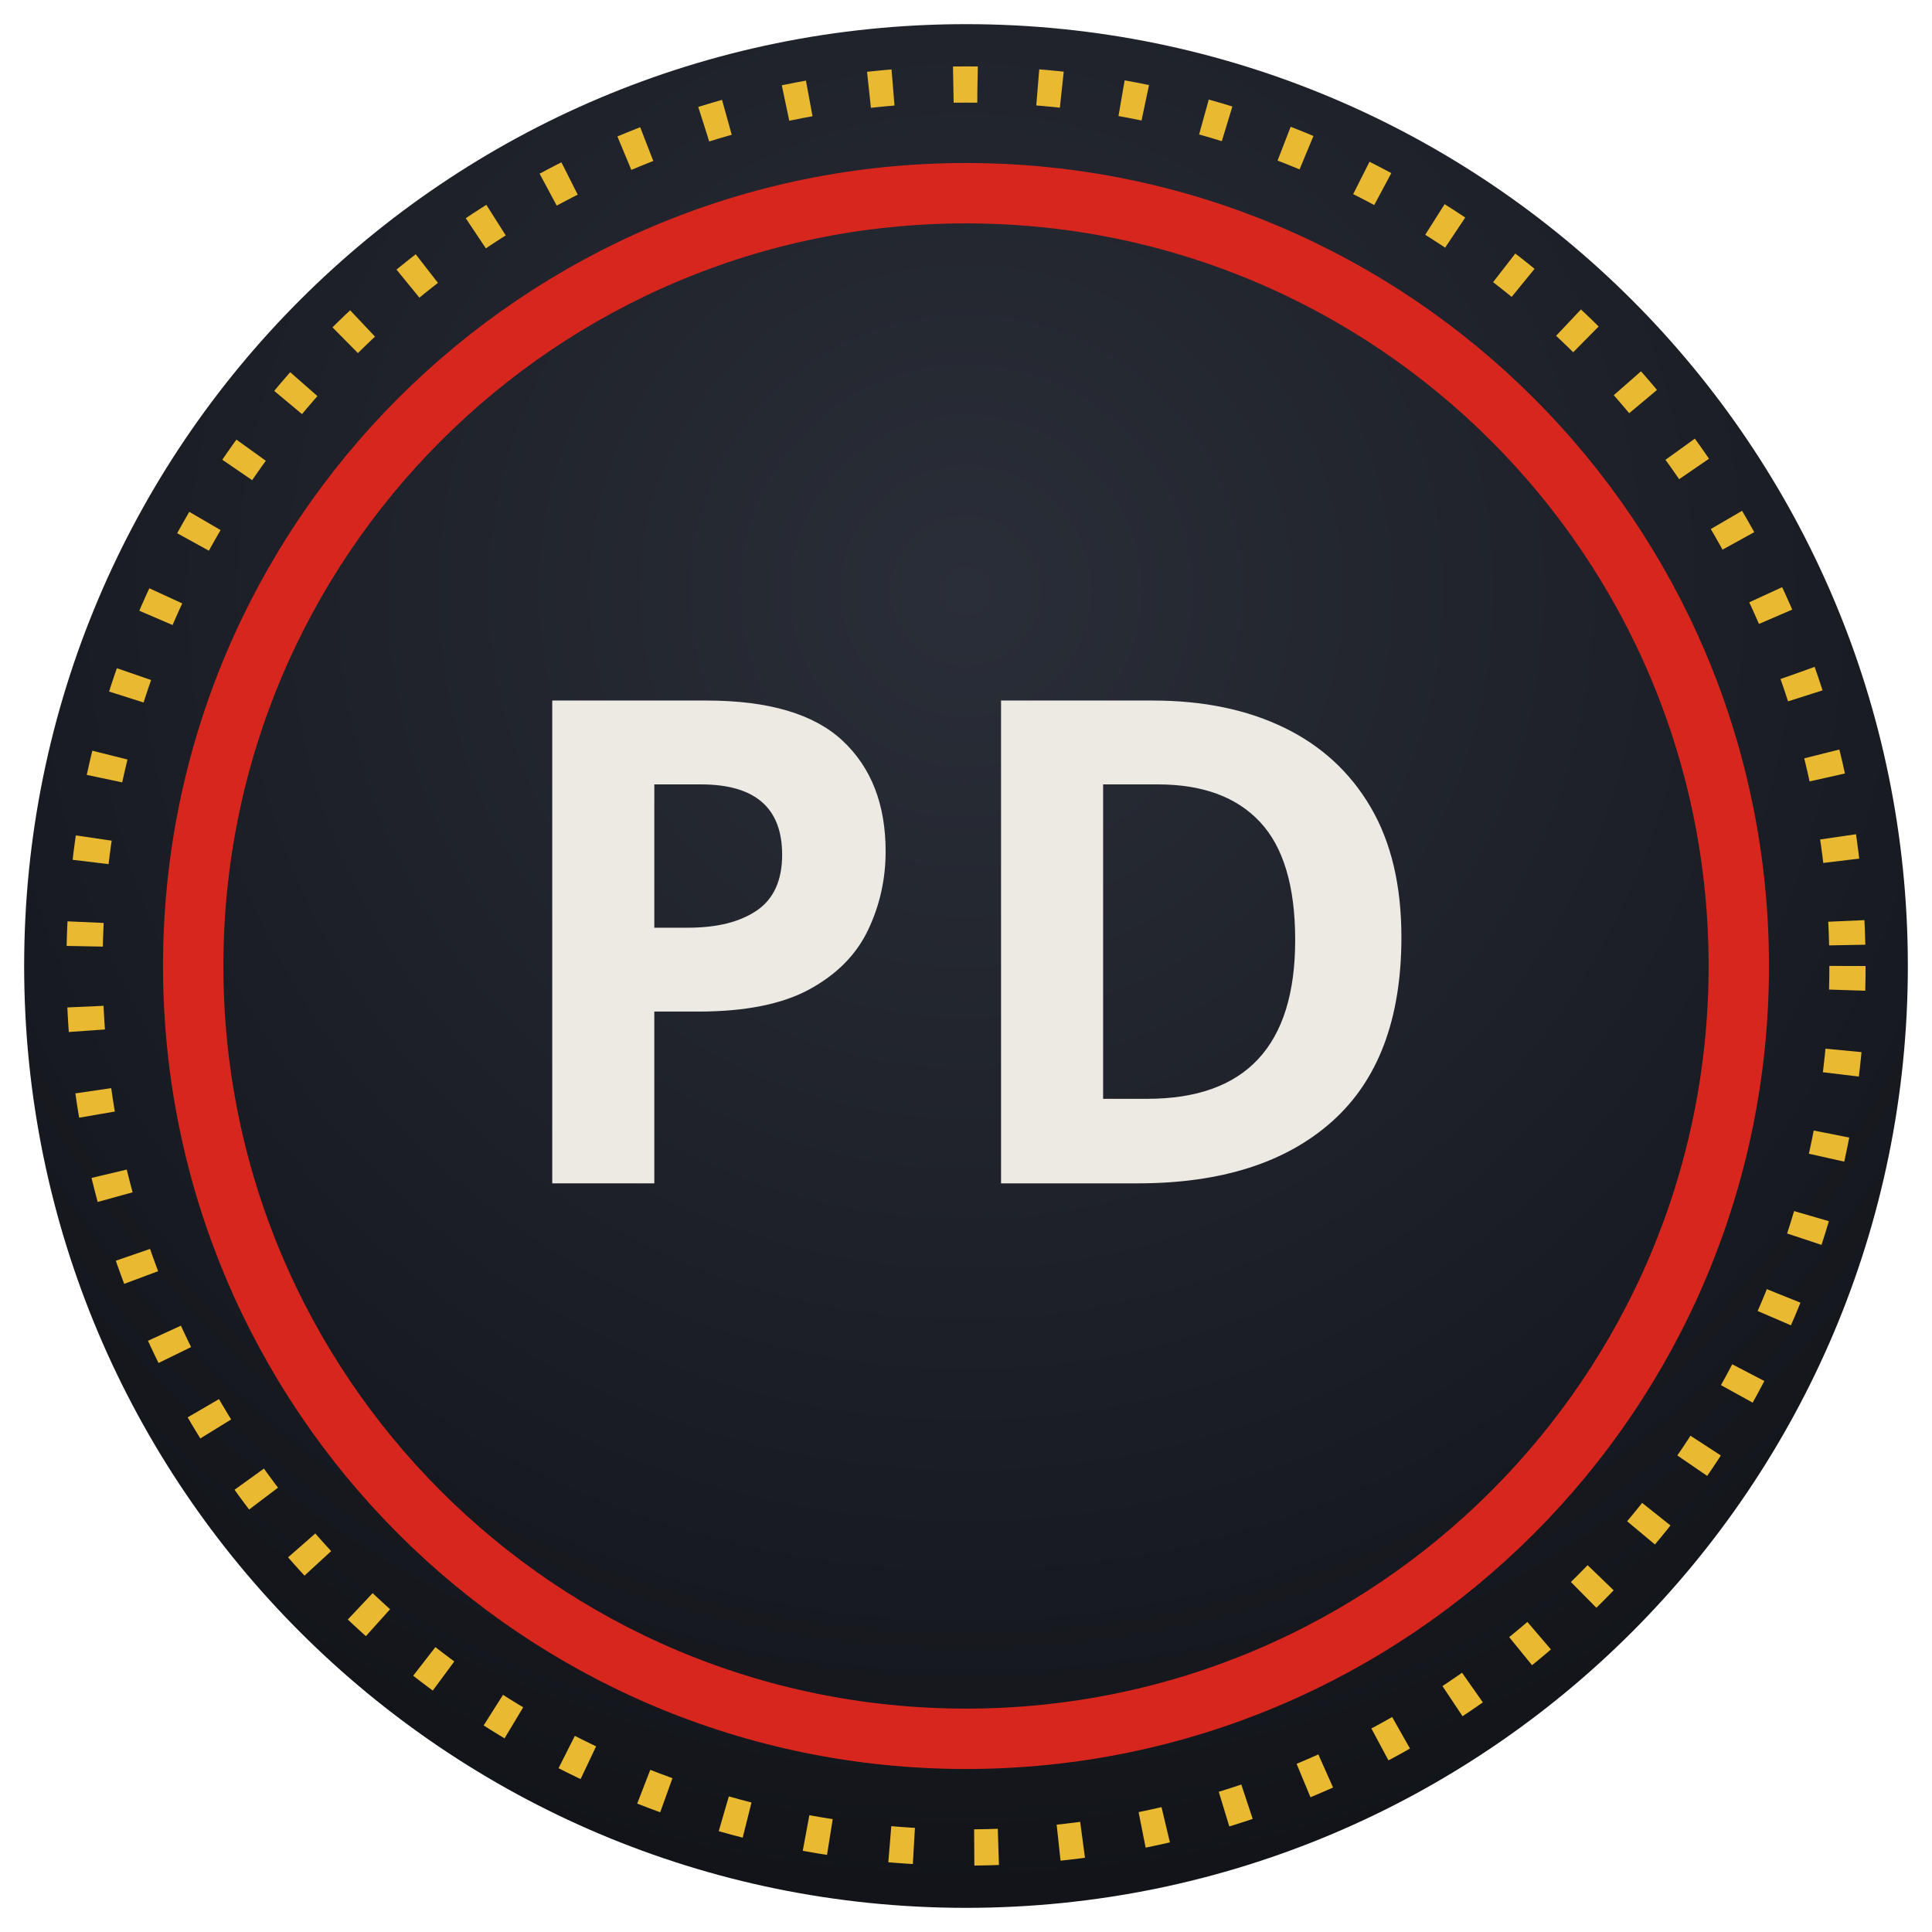
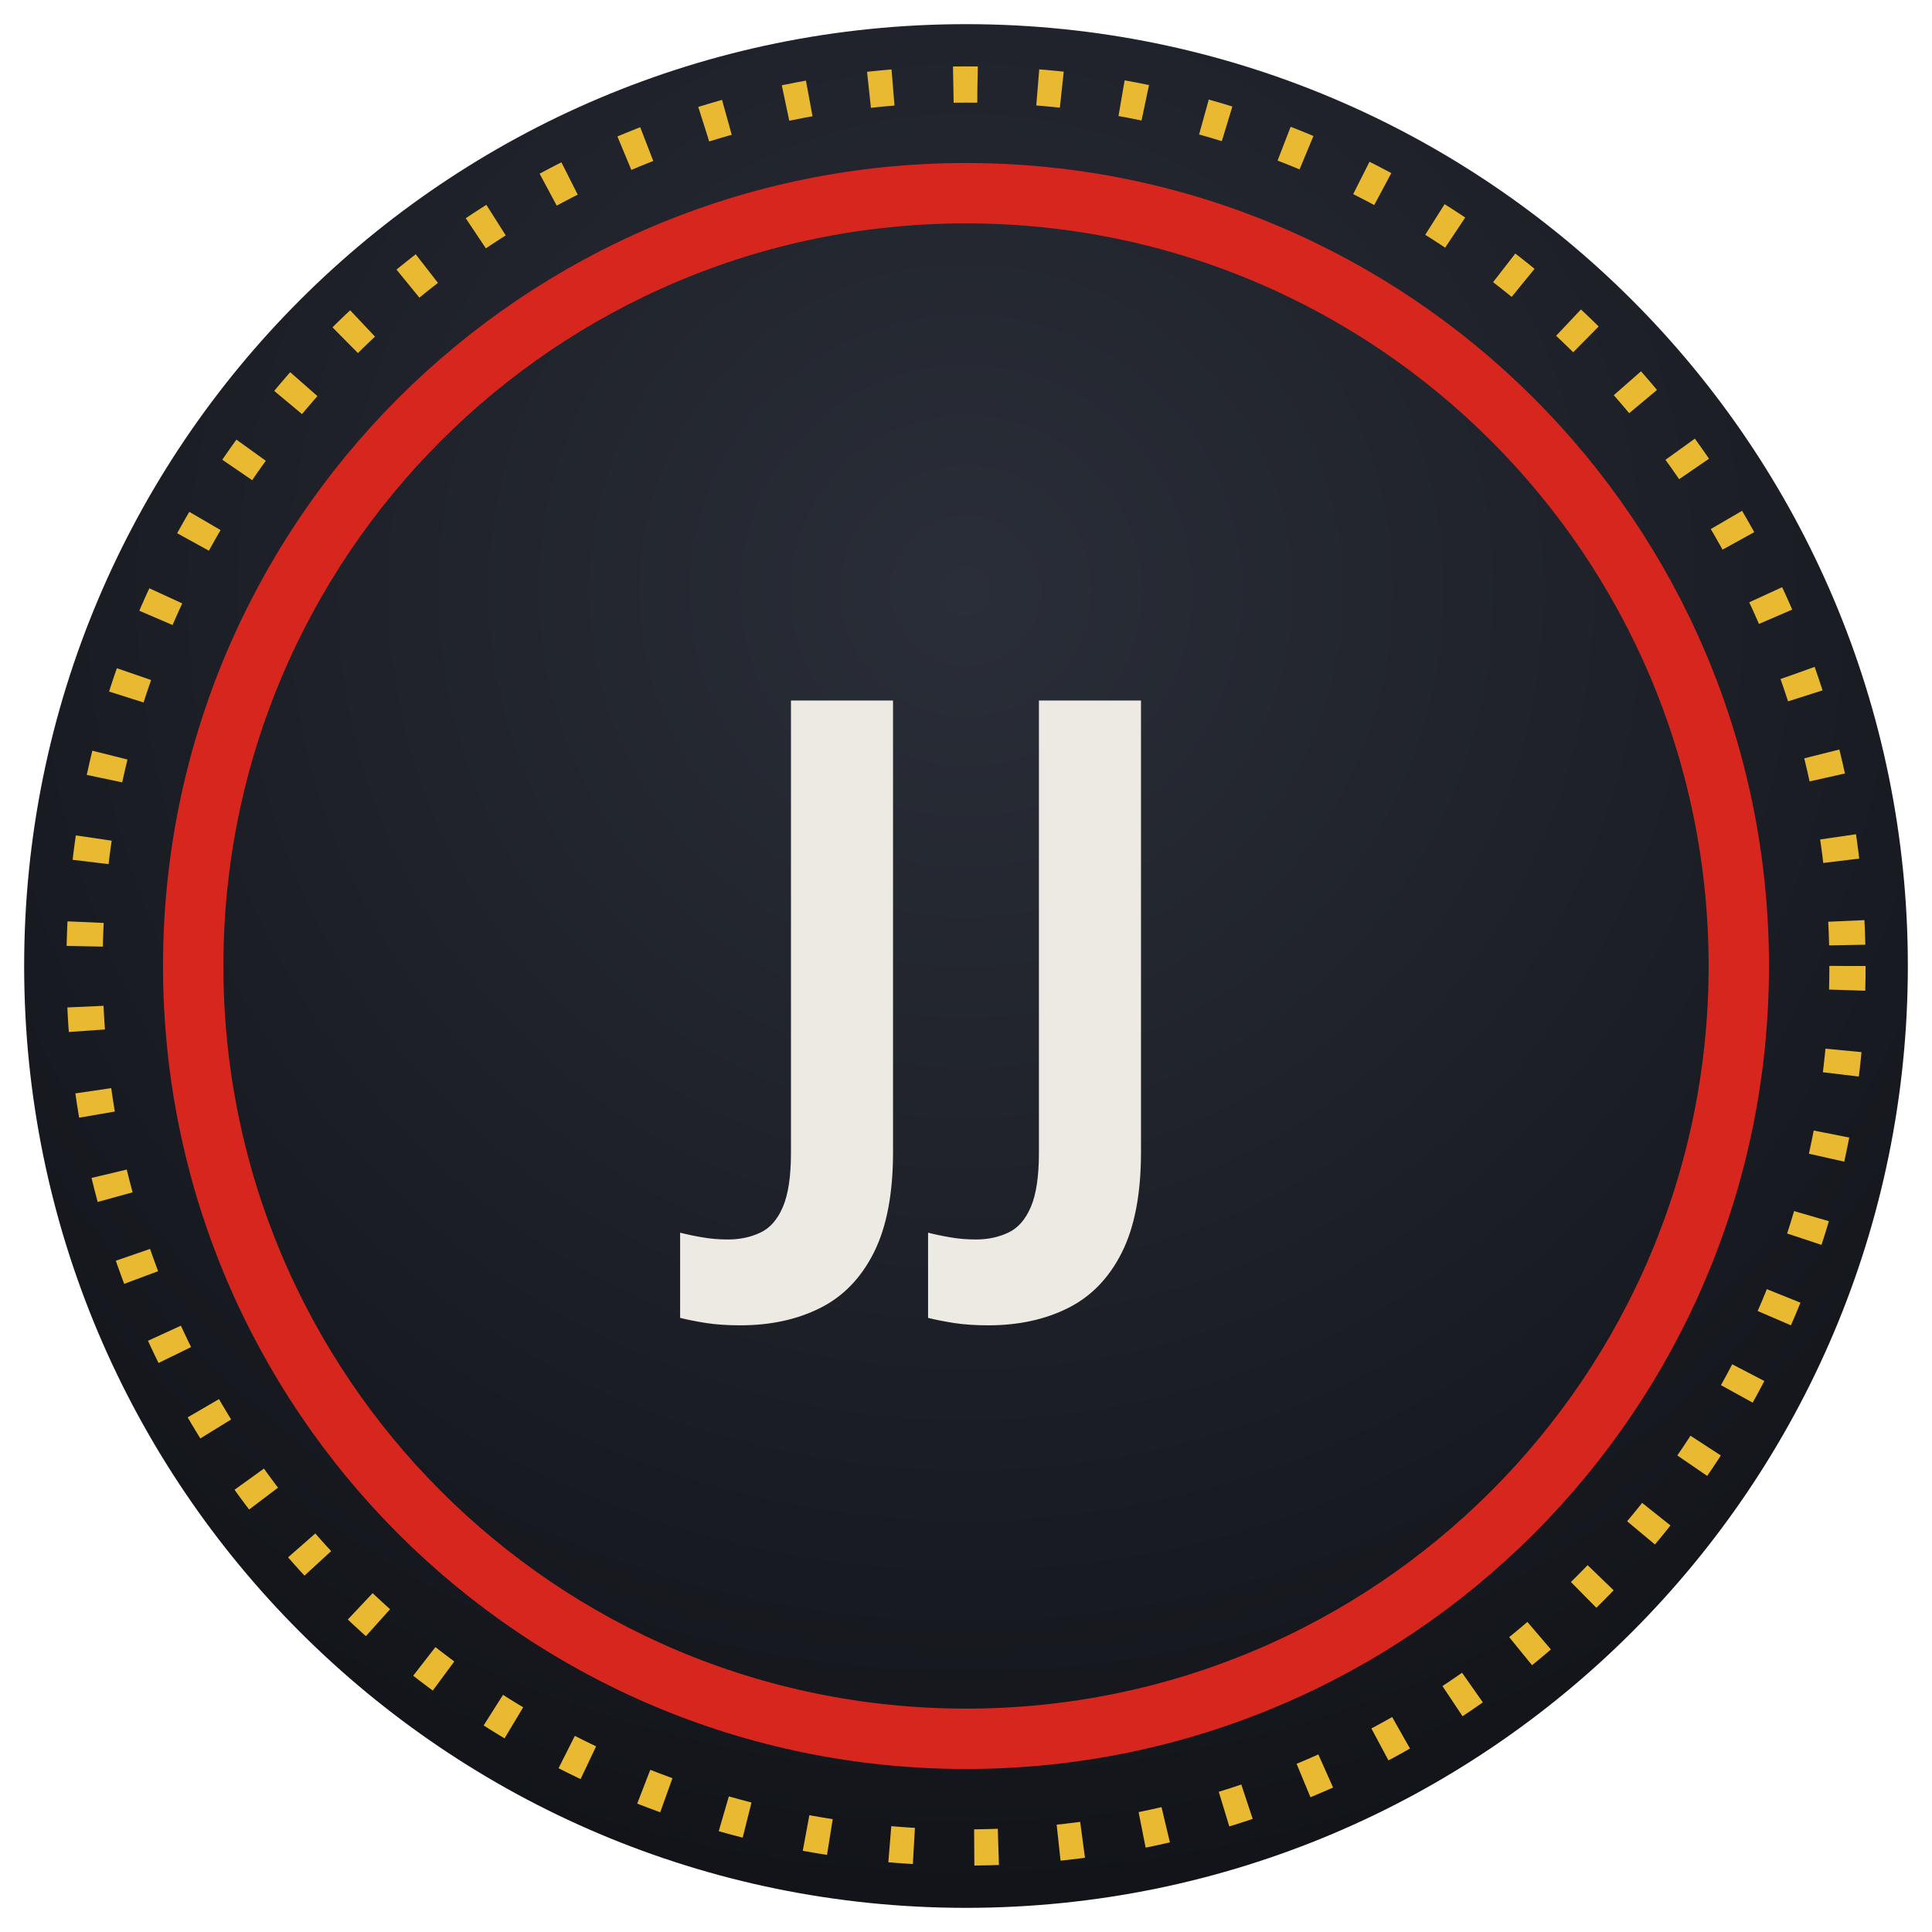
<svg xmlns="http://www.w3.org/2000/svg" viewBox="0 0 320 320" role="img" aria-labelledby="t">
  <defs>
    <radialGradient id="g" cx="50%" cy="30%" r="75%">
      <stop offset="0" stop-color="#2A2E38" />
      <stop offset="1" stop-color="#101217" />
    </radialGradient>
  </defs>
  <circle cx="160" cy="160" r="156" fill="url(#g)" />
  <circle cx="160" cy="160" r="146" fill="none" stroke="#E8B931" stroke-width="6" stroke-dasharray="4 10" />
  <circle cx="160" cy="160" r="128" fill="none" stroke="#D7261E" stroke-width="10" />
-   <text x="160" y="196" text-anchor="middle" font-family="Oswald, Arial Narrow, sans-serif" font-weight="700" font-size="112" fill="#EDEAE4" letter-spacing="4">PD</text>
+   <text x="160" y="196" text-anchor="middle" font-family="Oswald, Arial Narrow, sans-serif" font-weight="700" font-size="112" fill="#EDEAE4" letter-spacing="4">JJ</text>
</svg>
